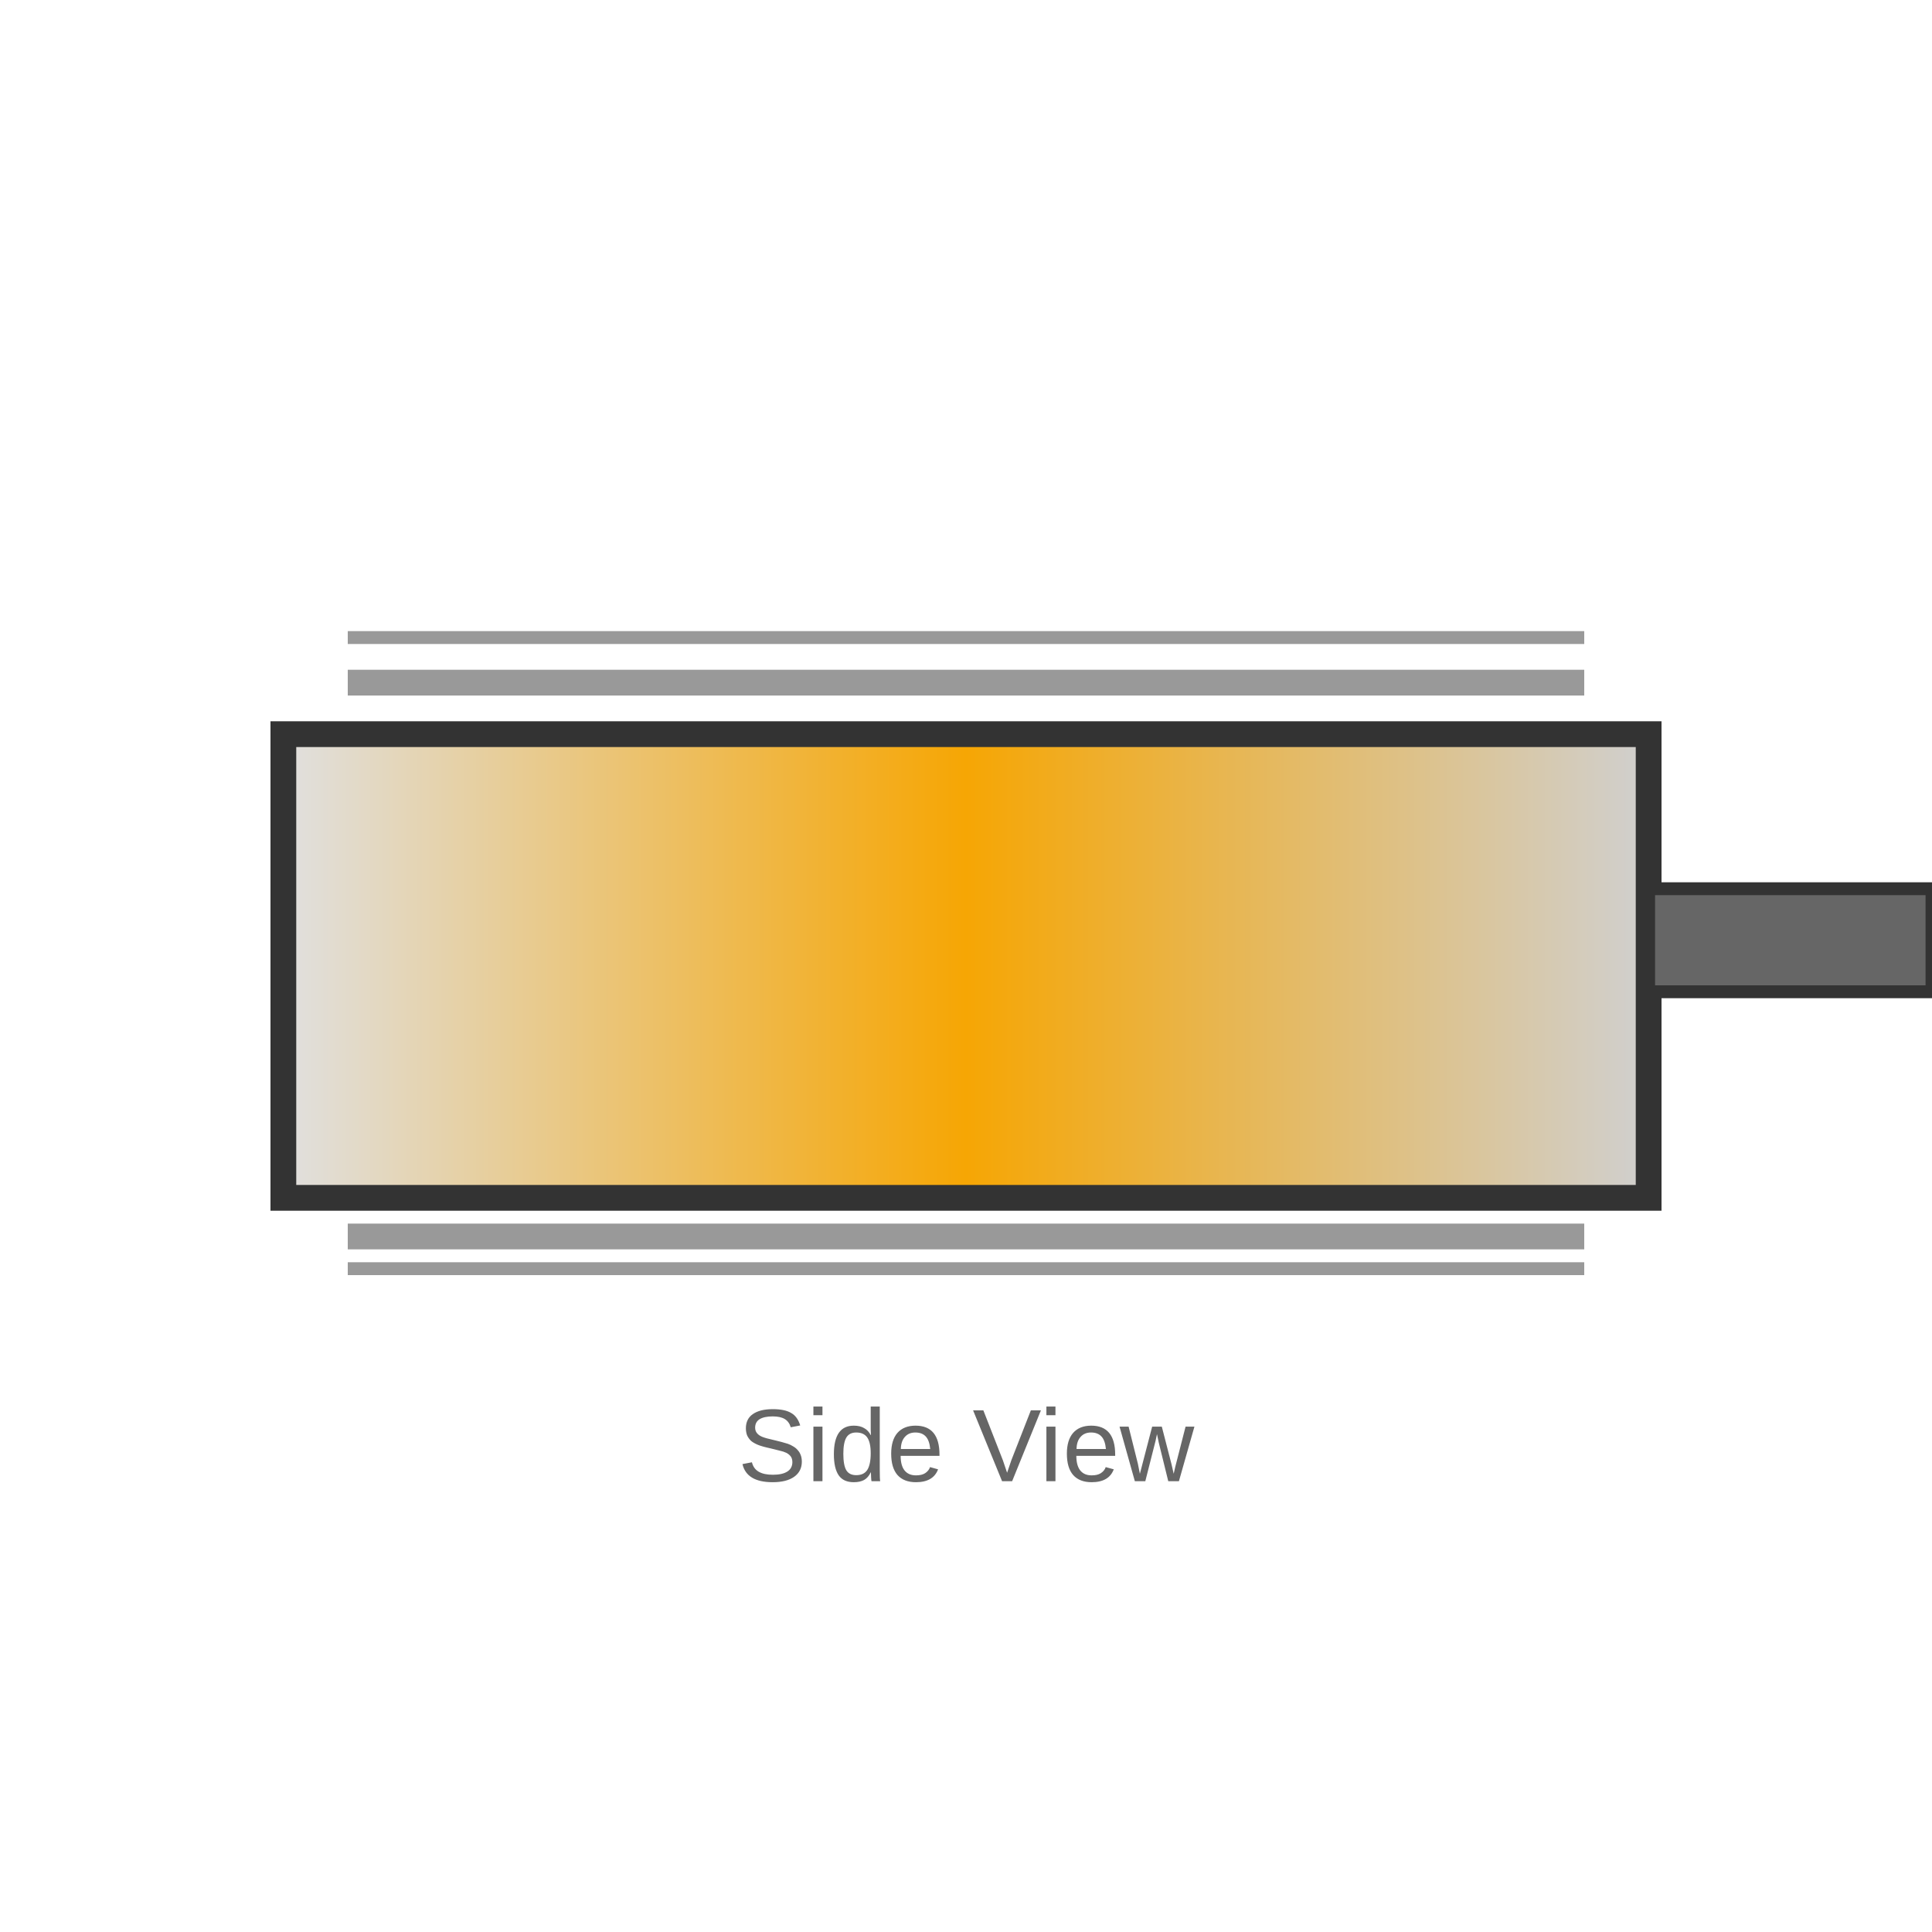
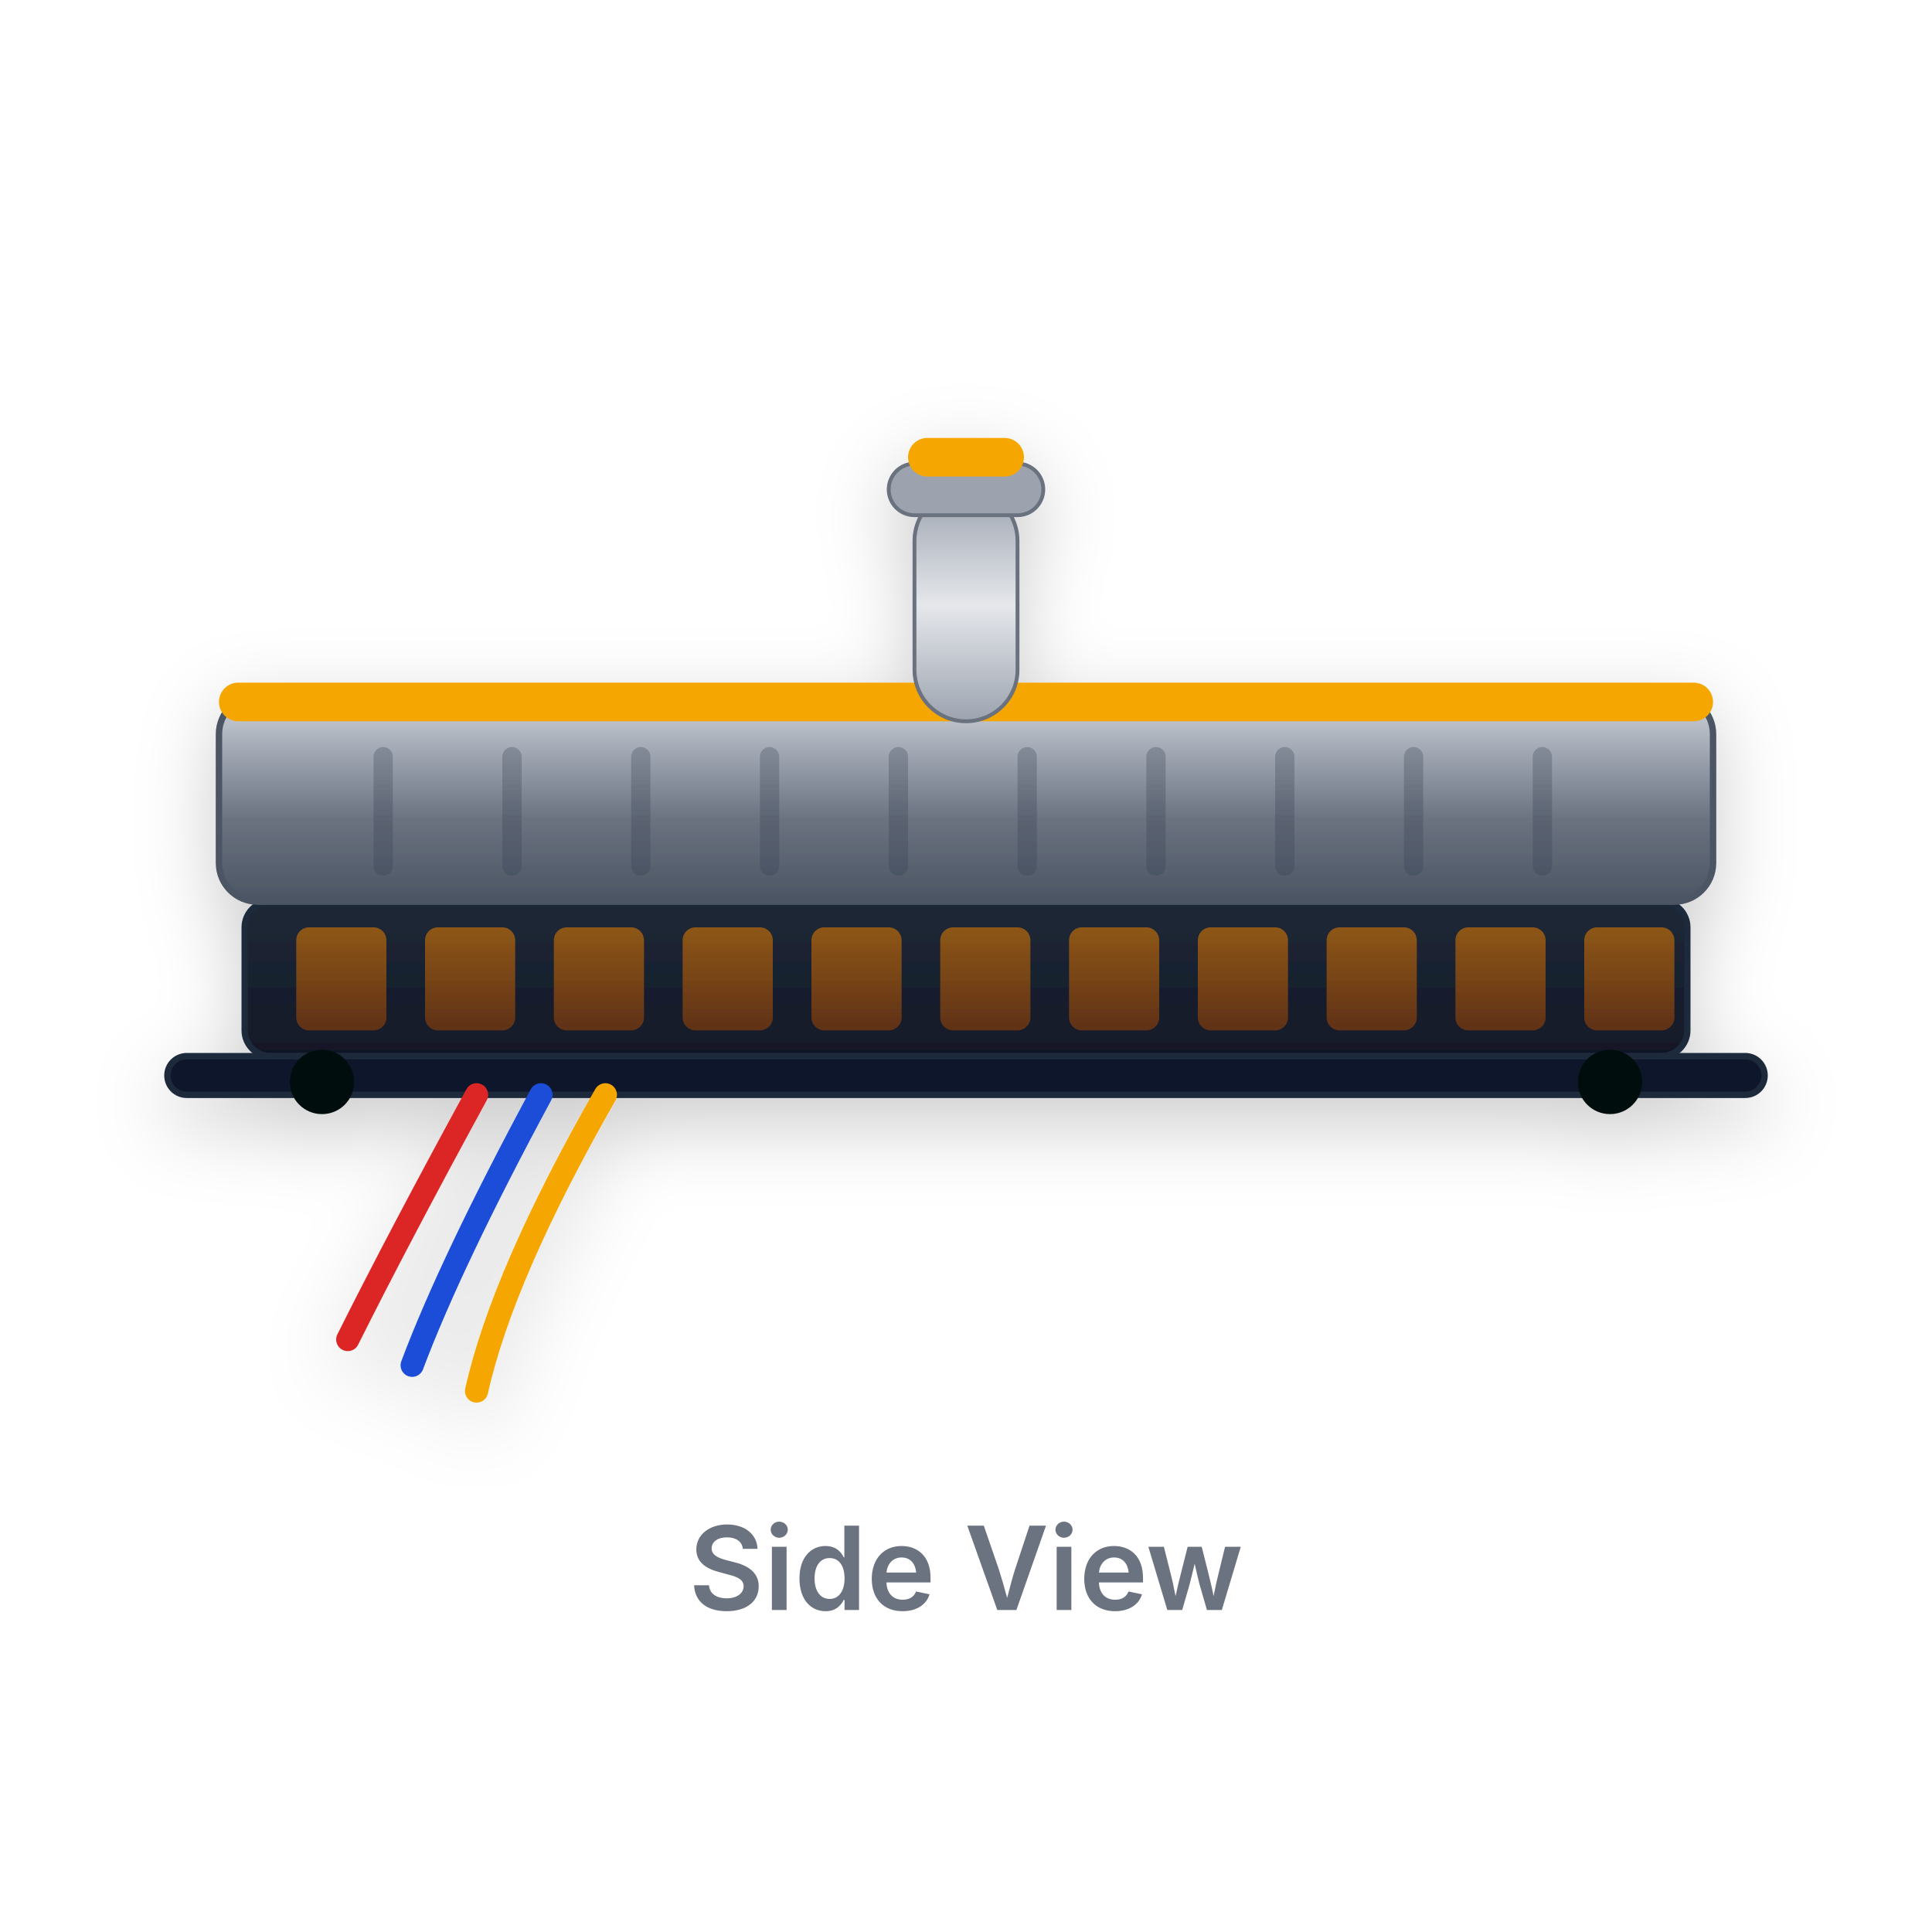
<svg xmlns="http://www.w3.org/2000/svg" width="150" height="150" viewBox="0 0 150 150">
  <defs>
-     <linearGradient id="side3508Grad" x1="0%" y1="0%" x2="100%" y2="0%">
-       <stop offset="0%" style="stop-color:#e0e0e0;stop-opacity:1" />
-       <stop offset="50%" style="stop-color:#f6a604;stop-opacity:1" />
-       <stop offset="100%" style="stop-color:#d0d0d0;stop-opacity:1" />
+     <linearGradient id="s3Bell" x1="0%" y1="0%" x2="0%" y2="100%">
+       <stop offset="0%" stop-color="#d1d5db" />
+       <stop offset="30%" stop-color="#9ca3af" />
+       <stop offset="60%" stop-color="#6b7280" />
+       <stop offset="100%" stop-color="#4b5563" />
    </linearGradient>
+     <linearGradient id="s3Stator" x1="0%" y1="0%" x2="0%" y2="100%">
+       <stop offset="0%" stop-color="#1f2937" />
+       <stop offset="100%" stop-color="#111827" />
+     </linearGradient>
+     <linearGradient id="s3Shaft" x1="0%" y1="0%" x2="0%" y2="100%">
+       <stop offset="0%" stop-color="#9ca3af" />
+       <stop offset="50%" stop-color="#e5e7eb" />
+       <stop offset="100%" stop-color="#9ca3af" />
+     </linearGradient>
+     <linearGradient id="s3Copper" x1="0%" y1="0%" x2="0%" y2="100%">
+       <stop offset="0%" stop-color="#d97706" />
+       <stop offset="100%" stop-color="#92400e" />
+     </linearGradient>
+     <filter id="s3Shadow" x="-10%" y="-10%" width="120%" height="120%">
+       <feDropShadow dx="0" dy="2" stdDeviation="3" flood-color="#000" flood-opacity="0.2" />
+     </filter>
  </defs>
-   <rect x="22" y="57" width="106" height="36" fill="url(#side3508Grad)" stroke="#333" stroke-width="2" />
-   <rect x="128" y="69" width="22" height="8" fill="#666" stroke="#333" stroke-width="1" />
-   <rect x="27" y="52" width="96" height="2" fill="#999" />
-   <rect x="27" y="95" width="96" height="2" fill="#999" />
-   <rect x="27" y="49" width="96" height="1" fill="#999" />
-   <rect x="27" y="98" width="96" height="1" fill="#999" />
-   <text x="75" y="115" font-family="Arial, sans-serif" font-size="8" text-anchor="middle" fill="#666">Side View</text>
+   <g transform="translate(75, 68)" filter="url(#s3Shadow)">
+     <rect x="-56" y="2" width="112" height="12" rx="2" fill="url(#s3Stator)" stroke="#1e293b" stroke-width="0.5" />
+     <g opacity="0.6">
+       <rect x="-52" y="4" width="7" height="8" rx="1" fill="url(#s3Copper)" />
+       <rect x="-42" y="4" width="7" height="8" rx="1" fill="url(#s3Copper)" />
+       <rect x="-32" y="4" width="7" height="8" rx="1" fill="url(#s3Copper)" />
+       <rect x="-22" y="4" width="7" height="8" rx="1" fill="url(#s3Copper)" />
+       <rect x="-12" y="4" width="7" height="8" rx="1" fill="url(#s3Copper)" />
+       <rect x="-2" y="4" width="7" height="8" rx="1" fill="url(#s3Copper)" />
+       <rect x="8" y="4" width="7" height="8" rx="1" fill="url(#s3Copper)" />
+       <rect x="18" y="4" width="7" height="8" rx="1" fill="url(#s3Copper)" />
+       <rect x="28" y="4" width="7" height="8" rx="1" fill="url(#s3Copper)" />
+       <rect x="38" y="4" width="7" height="8" rx="1" fill="url(#s3Copper)" />
+       <rect x="48" y="4" width="7" height="8" rx="1" fill="url(#s3Copper)" />
+     </g>
+     <rect x="-58" y="-14" width="116" height="16" rx="3" fill="url(#s3Bell)" stroke="#4b5563" stroke-width="0.5" />
+     <rect x="-58" y="-15" width="116" height="3" rx="1.5" fill="#f6a604" />
+     <g opacity="0.3">
+       <rect x="-46" y="-10" width="1.5" height="10" rx="0.75" fill="#374151" />
+       <rect x="-36" y="-10" width="1.5" height="10" rx="0.75" fill="#374151" />
+       <rect x="-26" y="-10" width="1.5" height="10" rx="0.75" fill="#374151" />
+       <rect x="-16" y="-10" width="1.5" height="10" rx="0.75" fill="#374151" />
+       <rect x="-6" y="-10" width="1.5" height="10" rx="0.75" fill="#374151" />
+       <rect x="4" y="-10" width="1.5" height="10" rx="0.75" fill="#374151" />
+       <rect x="14" y="-10" width="1.5" height="10" rx="0.75" fill="#374151" />
+       <rect x="24" y="-10" width="1.5" height="10" rx="0.75" fill="#374151" />
+       <rect x="34" y="-10" width="1.5" height="10" rx="0.75" fill="#374151" />
+       <rect x="44" y="-10" width="1.5" height="10" rx="0.75" fill="#374151" />
+     </g>
+     <rect x="-4" y="-30" width="8" height="18" rx="4" fill="url(#s3Shaft)" stroke="#6b7280" stroke-width="0.3" />
+     <rect x="-6" y="-32" width="12" height="4" rx="2" fill="#9ca3af" stroke="#6b7280" stroke-width="0.3" />
+     <rect x="-4.5" y="-34" width="9" height="3" rx="1.5" fill="#f6a604" />
+     <rect x="-62" y="14" width="124" height="3" rx="1.5" fill="#0f172a" stroke="#1e293b" stroke-width="0.5" />
+     <circle cx="-50" cy="16" r="2.5" fill="#050810" />
+     <circle cx="50" cy="16" r="2.5" fill="#050810" />
+     <g stroke-width="1.8" fill="none" stroke-linecap="round">
+       <path d="M-38 17 Q-44 28 -48 36" stroke="#dc2626" />
+       <path d="M-33 17 Q-40 30 -43 38" stroke="#1d4ed8" />
+       <path d="M-28 17 Q-36 31 -38 40" stroke="#f6a604" />
+     </g>
+   </g>
+   <text x="75" y="125" font-family="'Inter', sans-serif" font-size="9" font-weight="600" text-anchor="middle" fill="#6b7280">Side View</text>
</svg>
